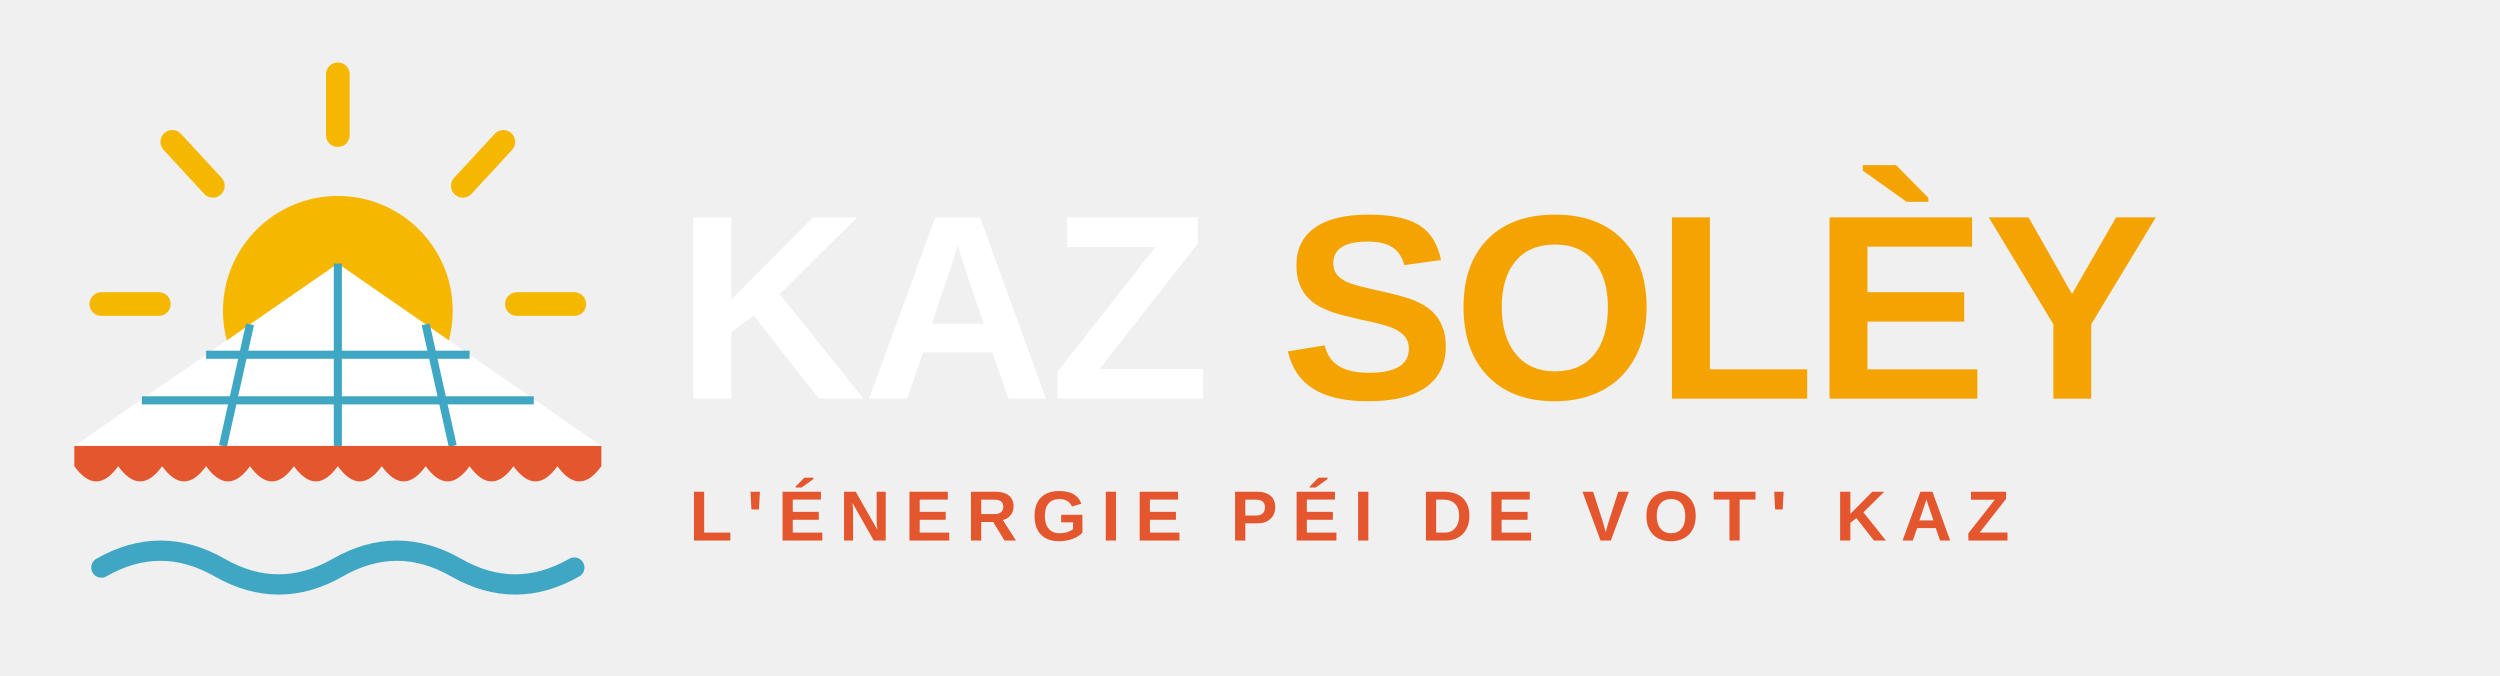
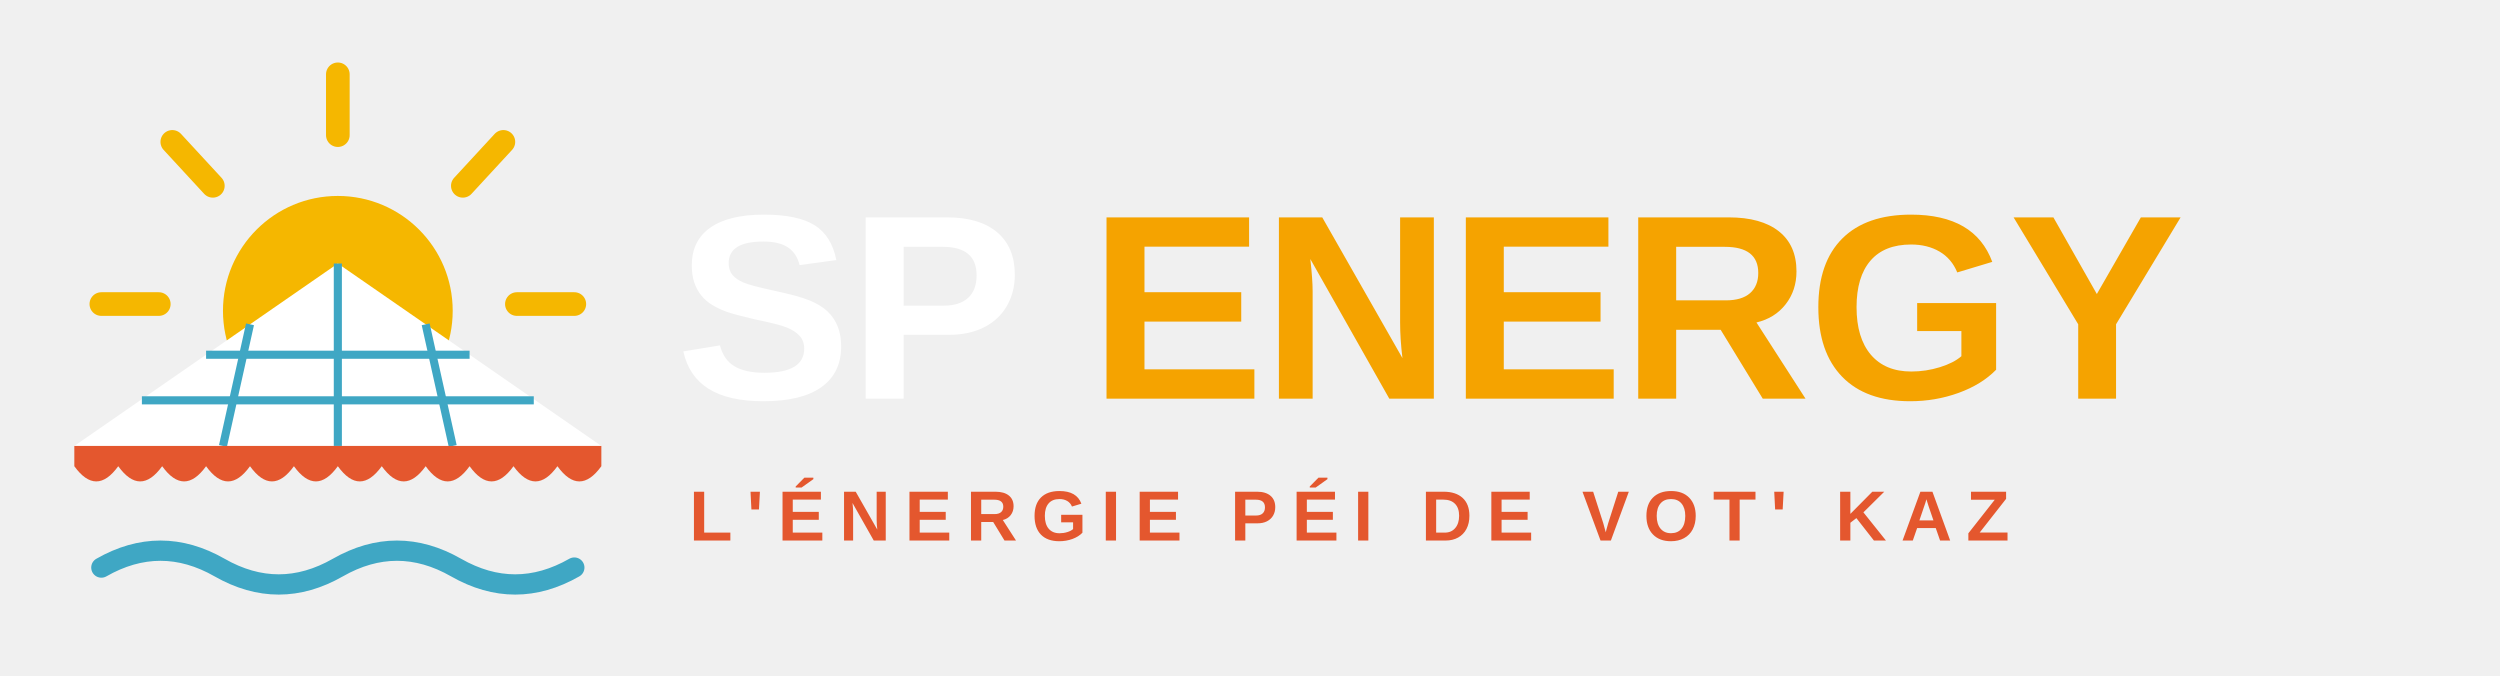
- <svg xmlns="http://www.w3.org/2000/svg" viewBox="0 0 740 200" role="img" aria-label="Kaz Solèy – L'énergie péi de votre kaz">
+ <svg xmlns="http://www.w3.org/2000/svg" viewBox="0 0 740 200" role="img" aria-label="SP Energy – L'énergie péi de votre kaz">
  <g transform="translate(0,0)">
    <circle cx="100" cy="92" r="34" fill="#F5B700" />
    <g stroke="#F5B700" stroke-width="7" stroke-linecap="round">
      <line x1="100" y1="22" x2="100" y2="40" />
      <line x1="51" y1="42" x2="63" y2="55" />
      <line x1="149" y1="42" x2="137" y2="55" />
      <line x1="30" y1="90" x2="47" y2="90" />
      <line x1="170" y1="90" x2="153" y2="90" />
    </g>
    <path d="M22 132 L100 78 L178 132 Z" fill="#FFFFFF" />
    <g stroke="#3FA7C4" stroke-width="2.4">
      <line x1="61" y1="105" x2="139" y2="105" />
      <line x1="42" y1="118.5" x2="158" y2="118.5" />
      <line x1="74" y1="96" x2="66" y2="132" />
      <line x1="100" y1="78" x2="100" y2="132" />
      <line x1="126" y1="96" x2="134" y2="132" />
    </g>
    <path d="M22 132 H178 v6 q-6.5 9 -13 0 q-6.5 9 -13 0 q-6.5 9 -13 0 q-6.5 9 -13 0 q-6.5 9 -13 0 q-6.5 9 -13 0 q-6.5 9 -13 0 q-6.5 9 -13 0 q-6.5 9 -13 0 q-6.5 9 -13 0 q-6.5 9 -13 0 q-6.5 9 -13 0 Z" fill="#E4572E" />
    <path d="M30 168 q17.5 -10 35 0 t35 0 t35 0 t35 0" fill="none" stroke="#3FA7C4" stroke-width="6" stroke-linecap="round" />
  </g>
-   <text x="200" y="118" font-family="Montserrat, 'Arial Black', Arial, sans-serif" font-weight="800" font-size="78" fill="#FFFFFF" letter-spacing="-1">KAZ <tspan fill="#F5A300">SOLÈY</tspan>
+   <text x="200" y="118" font-family="Montserrat, 'Arial Black', Arial, sans-serif" font-weight="800" font-size="78" fill="#FFFFFF" letter-spacing="-1">SP <tspan fill="#F5A300">ENERGY</tspan>
  </text>
  <text x="204" y="160" font-family="Montserrat, Arial, sans-serif" font-weight="600" font-size="21" fill="#E4572E" letter-spacing="4.2">L'ÉNERGIE PÉI DE VOT' KAZ</text>
</svg>
